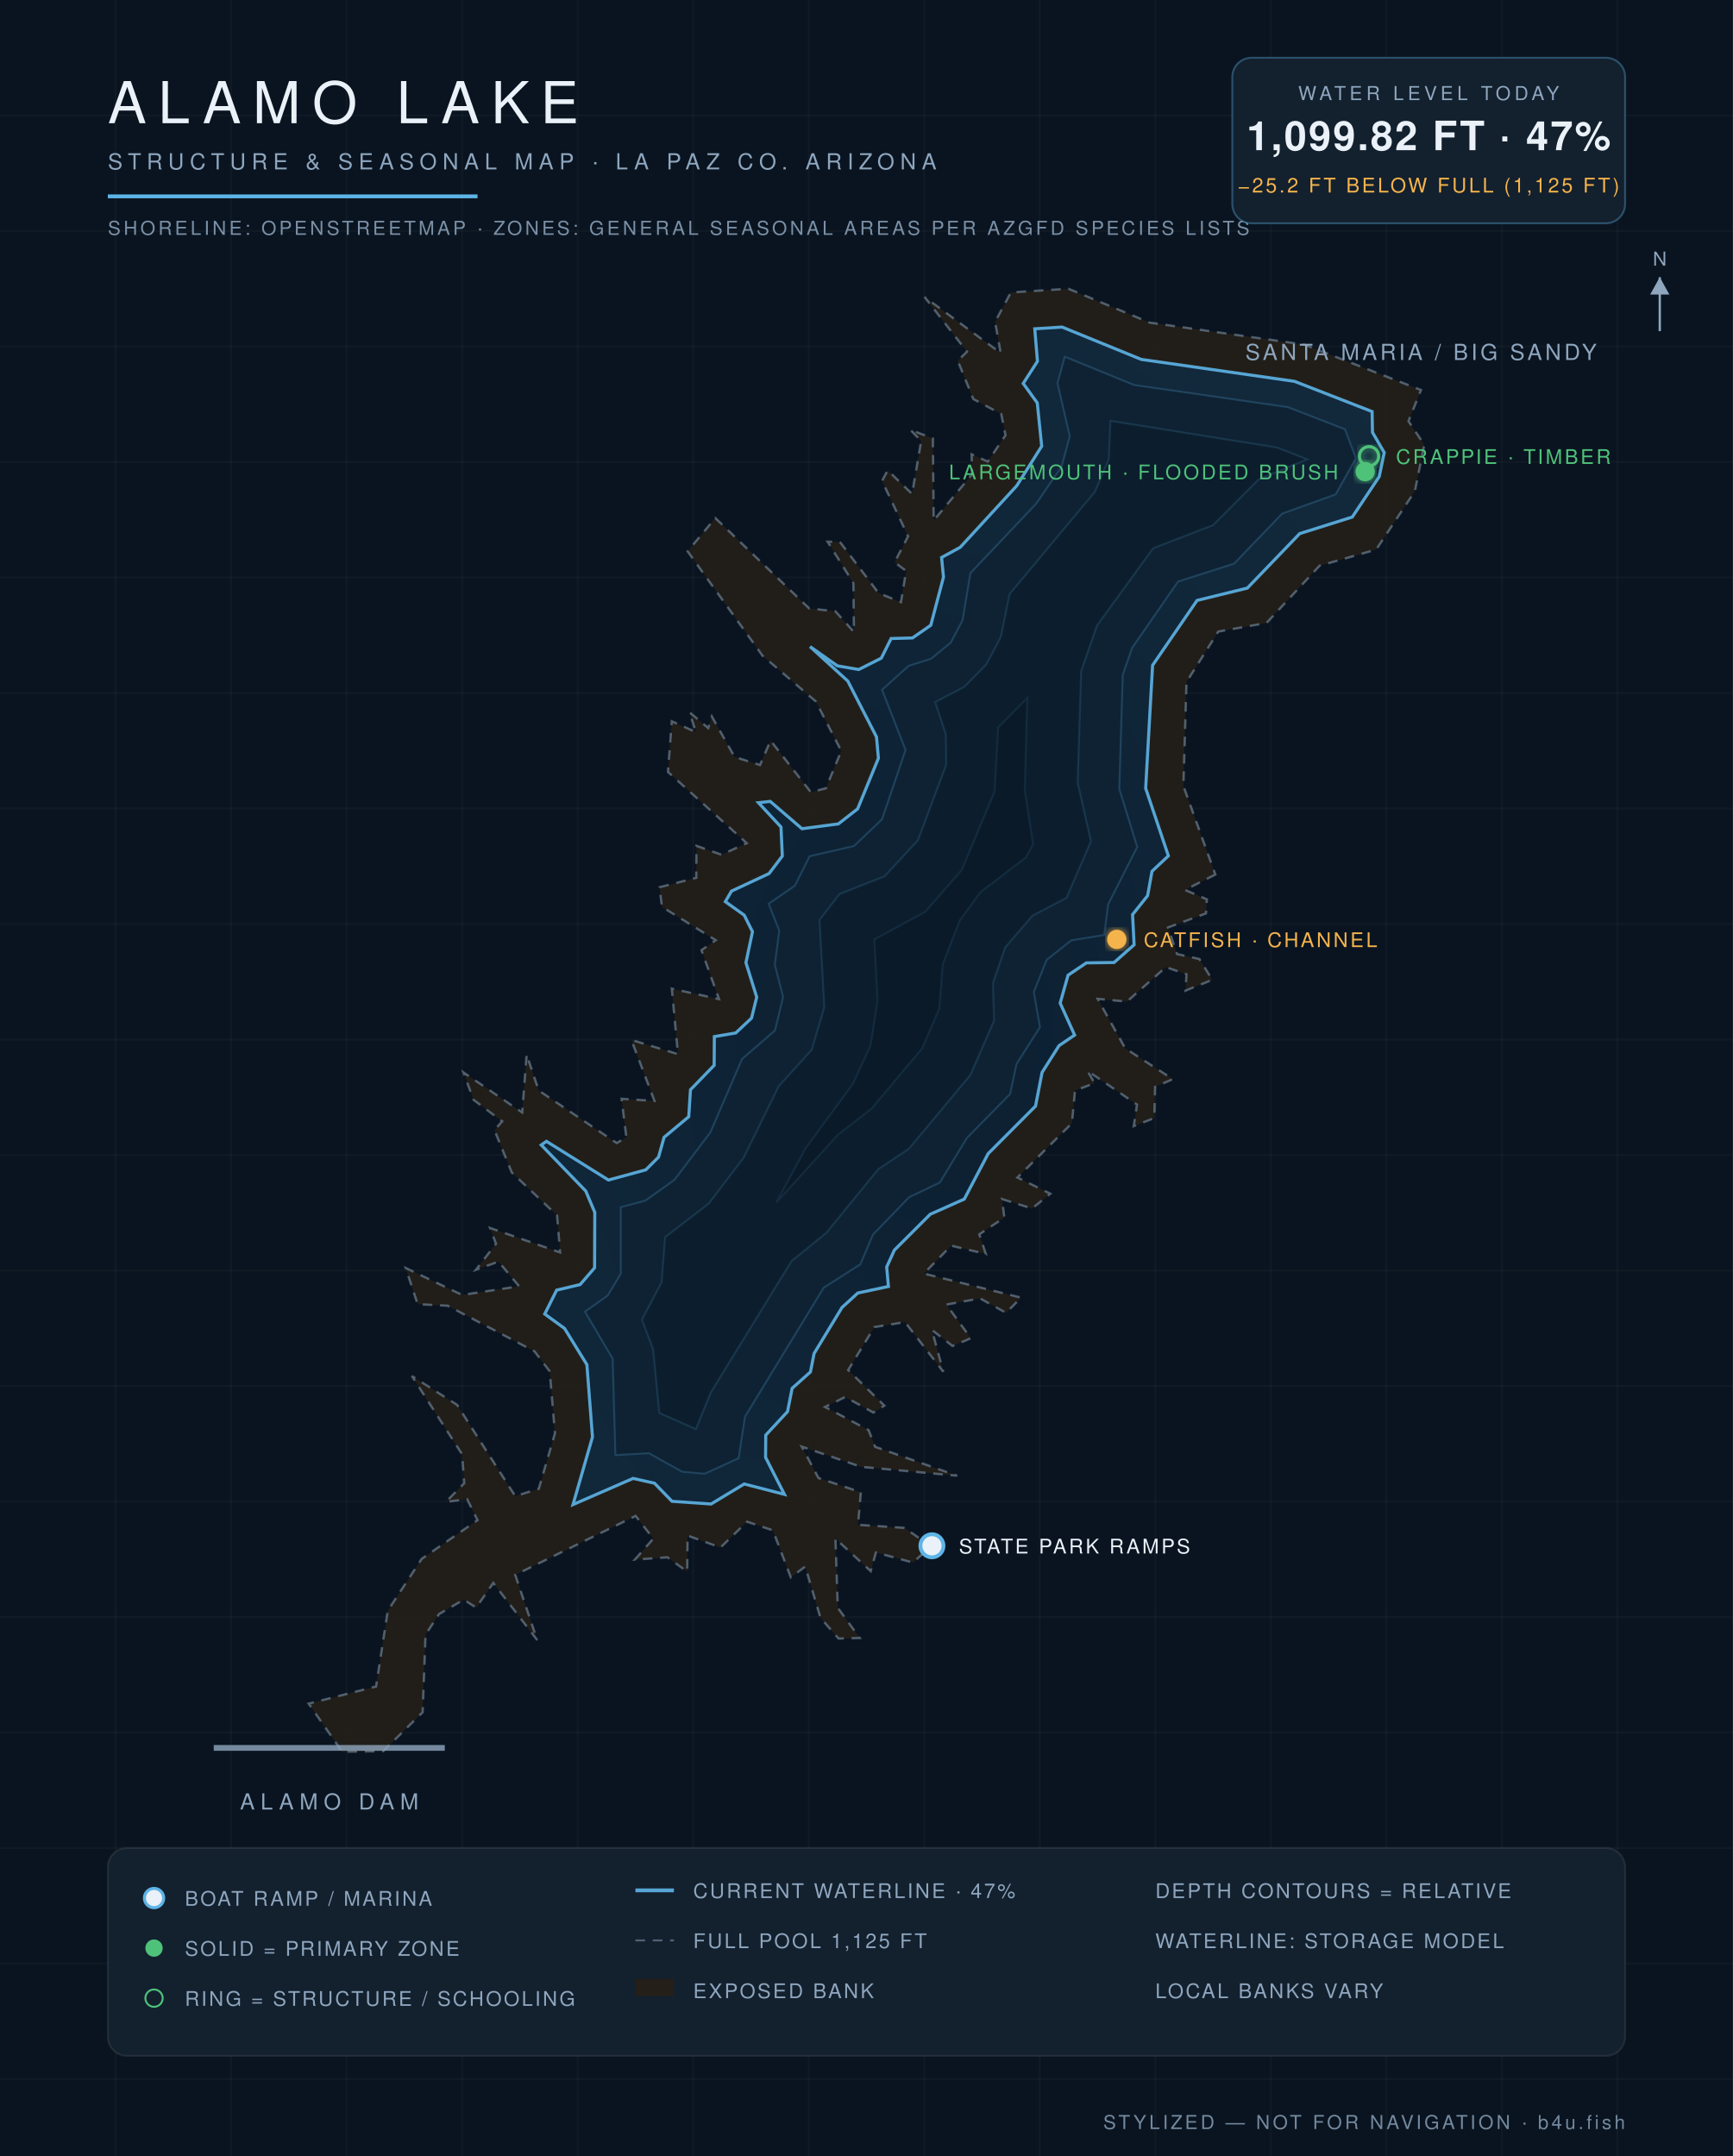
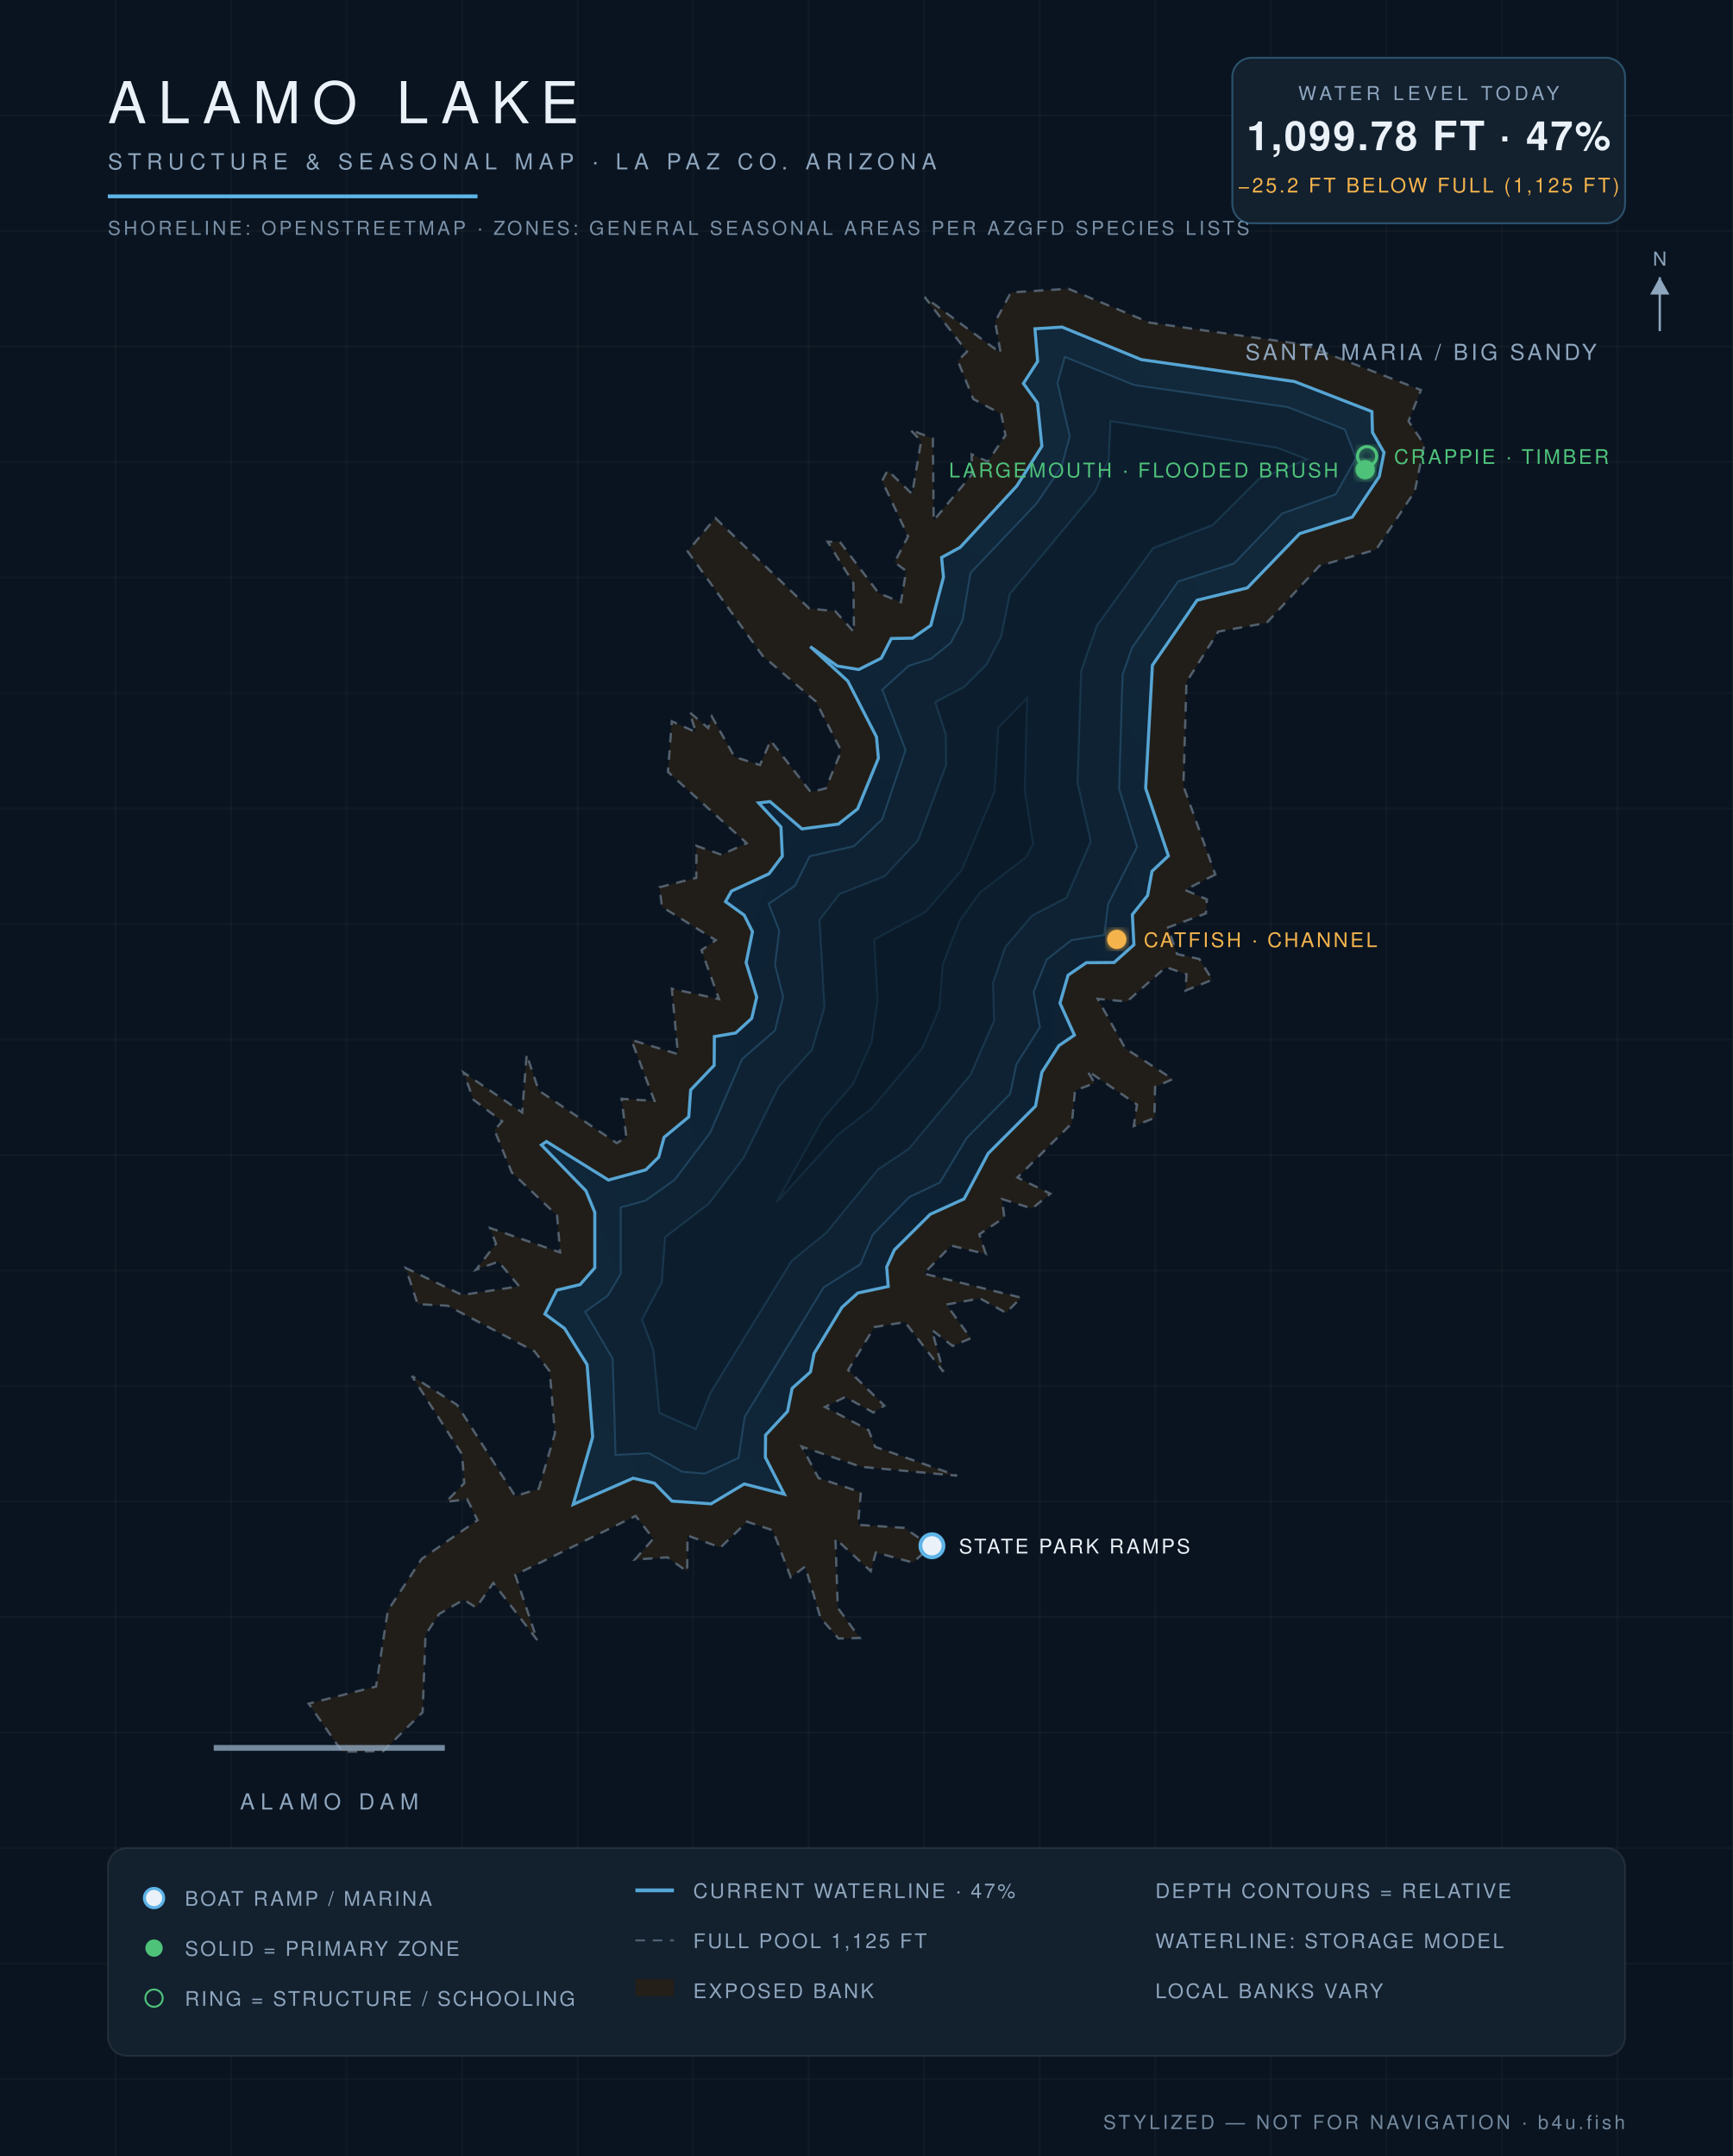
<svg xmlns="http://www.w3.org/2000/svg" viewBox="0 0 900 1120" font-family="Helvetica,Arial,sans-serif">
  <defs>
    <radialGradient id="wg" cx="45%" cy="60%" r="80%">
      <stop offset="0%" stop-color="#0c1f31" />
      <stop offset="55%" stop-color="#102639" />
      <stop offset="100%" stop-color="#13293c" />
    </radialGradient>
    <filter id="glow">
      <feGaussianBlur stdDeviation="2.2" result="b" />
      <feMerge>
        <feMergeNode in="b" />
        <feMergeNode in="SourceGraphic" />
      </feMerge>
    </filter>
  </defs>
  <rect width="900" height="1120" fill="#0a1420" />
  <g stroke="#ffffff" stroke-opacity="0.025">
    <line x1="60" y1="0" x2="60" y2="1120" />
    <line x1="120" y1="0" x2="120" y2="1120" />
    <line x1="180" y1="0" x2="180" y2="1120" />
    <line x1="240" y1="0" x2="240" y2="1120" />
    <line x1="300" y1="0" x2="300" y2="1120" />
    <line x1="360" y1="0" x2="360" y2="1120" />
    <line x1="420" y1="0" x2="420" y2="1120" />
    <line x1="480" y1="0" x2="480" y2="1120" />
    <line x1="540" y1="0" x2="540" y2="1120" />
    <line x1="600" y1="0" x2="600" y2="1120" />
    <line x1="660" y1="0" x2="660" y2="1120" />
    <line x1="720" y1="0" x2="720" y2="1120" />
    <line x1="780" y1="0" x2="780" y2="1120" />
    <line x1="840" y1="0" x2="840" y2="1120" />
    <line x1="0" y1="60" x2="900" y2="60" />
    <line x1="0" y1="120" x2="900" y2="120" />
    <line x1="0" y1="180" x2="900" y2="180" />
    <line x1="0" y1="240" x2="900" y2="240" />
    <line x1="0" y1="300" x2="900" y2="300" />
    <line x1="0" y1="360" x2="900" y2="360" />
    <line x1="0" y1="420" x2="900" y2="420" />
    <line x1="0" y1="480" x2="900" y2="480" />
    <line x1="0" y1="540" x2="900" y2="540" />
    <line x1="0" y1="600" x2="900" y2="600" />
    <line x1="0" y1="660" x2="900" y2="660" />
    <line x1="0" y1="720" x2="900" y2="720" />
    <line x1="0" y1="780" x2="900" y2="780" />
    <line x1="0" y1="840" x2="900" y2="840" />
    <line x1="0" y1="900" x2="900" y2="900" />
    <line x1="0" y1="960" x2="900" y2="960" />
    <line x1="0" y1="1020" x2="900" y2="1020" />
    <line x1="0" y1="1080" x2="900" y2="1080" />
  </g>
  <path d="M 631.2,454.3 L 615.4,462.3 L 626.8,467.2 L 626.3,474.5 L 606.6,481.8 L 611.3,495.6 L 622.9,498.2 L 629.6,509.0 L 615.7,514.6 L 616.2,506.1 L 605.5,502.4 L 585.3,520.3 L 570.1,518.9 L 584.4,544.6 L 609.1,560.6 L 599.9,564.6 L 599.5,580.8 L 588.8,585.0 L 590.5,573.8 L 564.7,556.2 L 568.5,562.7 L 558.3,566.5 L 556.7,583.5 L 528.4,611.7 L 545.5,620.1 L 536.0,627.8 L 520.4,622.9 L 521.6,632.5 L 508.6,641.2 L 512.0,651.4 L 494.0,647.1 L 479.8,661.6 L 530.3,674.1 L 522.5,682.0 L 509.0,674.5 L 491.5,677.7 L 504.2,695.2 L 494.7,699.2 L 484.0,690.9 L 489.9,712.6 L 470.0,686.8 L 454.1,689.4 L 440.5,711.7 L 459.3,730.2 L 453.6,733.8 L 439.0,725.7 L 428.5,730.9 L 451.1,742.9 L 454.5,751.6 L 497.1,766.6 L 447.3,762.0 L 416.4,751.5 L 425.1,767.8 L 447.1,775.2 L 445.6,792.1 L 469.7,793.7 L 483.6,803.3 L 474.1,811.7 L 454.9,806.5 L 452.2,816.2 L 433.9,799.3 L 435.1,835.2 L 446.5,850.9 L 435.5,851.2 L 426.1,840.4 L 418.2,813.8 L 410.7,819.4 L 401.4,795.0 L 388.0,790.5 L 374.2,803.9 L 357.1,797.7 L 356.9,816.4 L 346.6,809.0 L 329.7,810.2 L 339.3,799.3 L 330.1,787.5 L 267.6,818.1 L 279.0,852.0 L 256.2,822.3 L 247.3,835.1 L 240.8,831.0 L 228.0,838.5 L 221.0,849.2 L 219.5,889.5 L 199.0,909.7 L 177.7,910.0 L 160.3,885.0 L 195.3,876.1 L 201.4,836.7 L 219.0,809.8 L 248.0,789.7 L 242.6,778.8 L 231.6,780.2 L 241.1,770.5 L 240.0,755.5 L 213.9,714.8 L 237.4,729.8 L 267.6,777.2 L 279.8,773.4 L 288.2,744.6 L 285.5,712.4 L 277.6,702.0 L 232.5,678.3 L 216.9,677.5 L 210.7,658.7 L 240.0,672.7 L 269.6,668.2 L 258.9,655.4 L 247.2,659.6 L 257.6,646.1 L 254.5,637.9 L 290.9,650.6 L 289.3,631.4 L 265.8,609.1 L 256.8,587.1 L 260.8,582.5 L 245.9,571.3 L 240.7,557.1 L 271.2,577.9 L 273.5,547.8 L 279.8,566.5 L 320.3,593.8 L 325.3,590.8 L 322.8,570.8 L 339.9,571.9 L 327.9,540.2 L 352.1,547.6 L 348.9,513.6 L 373.4,519.0 L 364.3,493.6 L 371.7,488.4 L 343.8,471.1 L 342.5,460.9 L 361.6,456.0 L 361.7,439.4 L 374.7,444.0 L 387.8,438.0 L 346.9,401.0 L 348.9,374.7 L 361.4,380.3 L 358.1,370.0 L 367.8,378.2 L 369.7,372.2 L 381.5,393.2 L 394.7,397.4 L 400.2,384.7 L 421.1,411.5 L 428.9,409.5 L 436.9,390.1 L 423.7,364.4 L 396.0,340.6 L 357.1,286.4 L 371.5,269.1 L 420.3,316.1 L 433.8,317.5 L 443.5,328.3 L 443.2,302.9 L 429.8,281.4 L 436.2,281.5 L 456.3,308.1 L 467.9,312.8 L 470.6,296.6 L 464.6,292.1 L 471.6,278.6 L 458.1,249.8 L 461.0,244.3 L 473.7,256.6 L 478.4,229.1 L 472.7,223.2 L 484.5,227.8 L 484.9,270.4 L 504.9,246.3 L 504.6,236.0 L 513.0,239.8 L 522.2,226.1 L 520.0,215.1 L 505.5,207.3 L 497.4,187.4 L 502.2,182.7 L 480.2,154.3 L 519.7,183.4 L 516.8,167.2 L 525.0,151.9 L 554.9,150.0 L 597.1,167.6 L 677.3,179.0 L 738.0,202.6 L 731.5,218.8 L 739.7,231.0 L 734.8,255.2 L 714.7,285.5 L 685.3,293.9 L 657.8,323.6 L 632.7,328.1 L 616.2,354.3 L 614.6,408.3 L 631.2,454.3 Z" fill="#241f19" fill-opacity="0.9" stroke="#8ea6be" stroke-opacity="0.5" stroke-width="1.2" stroke-dasharray="5 4" />
-   <path d="M 297.6,781.6 L 307.7,746.5 L 304.8,708.9 L 293.2,690.1 L 282.9,682.6 L 289.1,670.2 L 301.3,667.3 L 308.8,658.6 L 308.9,629.8 L 304.2,618.7 L 281.1,594.8 L 283.8,592.9 L 316.0,613.0 L 335.4,607.7 L 342.0,601.1 L 344.9,590.8 L 357.7,580.1 L 358.6,566.1 L 370.9,553.4 L 371.0,538.5 L 382.1,536.6 L 390.3,528.9 L 393.0,518.0 L 387.4,500.1 L 390.8,484.0 L 386.5,475.4 L 376.7,468.4 L 379.9,462.9 L 399.4,453.8 L 406.3,444.7 L 405.6,429.6 L 393.9,417.0 L 400.0,416.3 L 416.5,430.5 L 435.4,428.0 L 445.4,420.2 L 456.2,393.9 L 455.2,382.8 L 440.3,353.8 L 420.7,335.9 L 434.9,345.9 L 446.0,347.8 L 457.7,341.9 L 462.8,331.7 L 473.9,331.4 L 483.4,324.8 L 490.0,299.8 L 489.0,289.6 L 498.7,284.3 L 528.0,252.4 L 541.0,231.8 L 538.7,209.3 L 531.4,199.2 L 538.8,187.7 L 537.4,170.8 L 551.6,169.9 L 592.7,186.7 L 672.3,198.1 L 712.6,213.8 L 712.8,224.6 L 718.9,235.1 L 716.3,247.6 L 702.3,268.6 L 675.0,277.2 L 647.8,305.5 L 621.7,311.9 L 598.6,345.6 L 595.0,409.5 L 606.8,444.6 L 598.3,452.6 L 596.0,465.3 L 588.2,475.1 L 589.0,490.8 L 578.6,500.0 L 564.2,500.2 L 554.7,506.6 L 550.6,521.1 L 558.1,537.7 L 550.0,543.2 L 541.2,557.1 L 537.8,574.6 L 513.2,599.3 L 500.8,622.9 L 483.1,630.8 L 464.5,649.4 L 460.5,658.2 L 461.4,668.3 L 445.5,671.7 L 437.3,679.2 L 422.8,703.1 L 420.9,712.7 L 411.4,721.2 L 409.0,733.3 L 397.7,745.5 L 397.6,757.1 L 407.4,776.3 L 386.5,770.9 L 369.3,781.3 L 349.0,779.9 L 339.9,770.5 L 328.8,768.0 L 297.6,781.6 Z" fill="url(#wg)" stroke="#5eb4e7" stroke-opacity="0.9" stroke-width="1.6" />
-   <path d="M 322.4,627.1 L 335.2,623.7 L 350.3,612.9 L 368.9,588.3 L 385.4,550.1 L 402.5,535.3 L 406.7,517.9 L 402.4,501.2 L 404.7,483.4 L 399.2,469.5 L 412.8,460.1 L 420.5,444.8 L 443.5,439.5 L 458.1,425.6 L 470.3,389.6 L 458.1,358.3 L 471.9,345.9 L 483.6,342.2 L 493.8,333.8 L 499.9,322.2 L 504.0,297.7 L 538.1,261.7 L 551.3,242.5 L 555.6,226.6 L 549.2,199.0 L 553.0,185.3 L 589.0,200.0 L 668.8,211.5 L 698.5,223.0 L 704.2,238.0 L 693.7,256.8 L 665.9,266.8 L 640.9,292.8 L 611.8,302.1 L 588.0,336.5 L 583.1,350.5 L 581.3,409.8 L 590.6,440.0 L 575.5,469.8 L 573.5,485.7 L 556.4,488.5 L 543.6,498.6 L 536.9,515.4 L 540.1,533.6 L 527.9,552.8 L 524.6,568.3 L 502.2,591.1 L 488.1,614.3 L 472.2,621.9 L 453.4,641.3 L 446.8,656.8 L 427.8,668.9 L 386.9,735.9 L 383.6,757.5 L 365.9,765.6 L 354.2,764.5 L 337.0,754.9 L 319.6,755.9 L 318.2,705.8 L 303.8,681.4 L 315.6,673.0 L 322.4,661.7 L 322.4,627.1 Z" fill="#0e2233" stroke="#5eb4e7" stroke-opacity="0.22" stroke-width="1" />
-   <path d="M 361.4,742.4 L 342.4,734.0 L 339.2,701.0 L 333.4,685.5 L 343.6,666.1 L 345.4,642.7 L 368.1,625.2 L 386.2,601.4 L 404.4,564.3 L 421.6,545.3 L 428.1,523.2 L 425.6,477.9 L 436.0,464.4 L 459.4,455.2 L 476.7,436.5 L 491.4,397.3 L 491.2,381.5 L 485.7,364.7 L 500.8,356.8 L 512.2,345.2 L 519.8,330.8 L 524.3,308.6 L 568.7,255.4 L 575.8,238.5 L 576.7,218.6 L 663.3,232.5 L 678.9,238.6 L 653.7,249.0 L 630.0,272.8 L 598.9,284.8 L 569.7,325.0 L 561.5,348.7 L 559.7,406.6 L 566.6,437.1 L 553.9,466.4 L 536.2,475.7 L 522.1,492.1 L 515.7,510.7 L 516.3,530.2 L 504.0,558.4 L 472.0,596.8 L 456.1,607.4 L 429.2,640.4 L 411.1,655.1 L 369.2,723.3 L 361.4,742.4 Z" fill="#0c1e2e" stroke="#5eb4e7" stroke-opacity="0.15" stroke-width="1" />
-   <path d="M 418.5,596.4 L 442.9,563.2 L 452.1,543.2 L 455.8,519.7 L 454.1,488.0 L 480.5,473.7 L 499.5,452.0 L 516.6,411.1 L 518.4,377.9 L 533.5,362.6 L 532.2,410.6 L 536.5,438.6 L 532.7,445.5 L 509.1,463.5 L 498.4,478.2 L 489.6,500.9 L 487.8,523.9 L 478.9,544.6 L 452.7,575.8 L 435.2,589.4 L 403.2,624.6 L 418.5,596.4 Z" fill="#0a1a29" stroke="#5eb4e7" stroke-opacity="0.1" stroke-width="1" />
+   <path d="M 297.7,781.5 L 307.8,746.5 L 304.9,708.9 L 293.2,690.1 L 283.0,682.6 L 289.2,670.2 L 301.3,667.3 L 308.9,658.6 L 308.9,629.8 L 304.3,618.6 L 281.2,594.8 L 283.8,593.0 L 316.0,613.0 L 335.4,607.7 L 342.1,601.1 L 344.9,590.8 L 357.7,580.2 L 358.7,566.2 L 370.9,553.4 L 371.0,538.5 L 382.1,536.6 L 390.4,529.0 L 393.0,518.0 L 387.5,500.1 L 390.8,484.0 L 386.5,475.4 L 376.8,468.4 L 379.9,462.9 L 399.4,453.9 L 406.3,444.7 L 405.6,429.6 L 394.0,417.1 L 399.9,416.4 L 416.5,430.6 L 435.4,428.1 L 445.4,420.2 L 456.2,393.9 L 455.2,382.8 L 440.3,353.8 L 420.8,335.9 L 434.9,346.0 L 446.0,347.8 L 457.7,341.9 L 462.9,331.7 L 473.9,331.5 L 483.4,324.9 L 490.0,299.8 L 489.0,289.6 L 498.7,284.3 L 528.1,252.4 L 541.1,231.8 L 538.8,209.3 L 531.5,199.2 L 538.9,187.7 L 537.5,170.8 L 551.6,169.9 L 592.7,186.8 L 672.3,198.2 L 712.5,213.8 L 712.8,224.6 L 718.8,235.1 L 716.3,247.6 L 702.3,268.6 L 675.0,277.2 L 647.8,305.4 L 621.7,311.8 L 598.5,345.6 L 595.0,409.5 L 606.8,444.6 L 598.3,452.6 L 596.0,465.2 L 588.1,475.1 L 588.9,490.8 L 578.6,500.0 L 564.2,500.1 L 554.7,506.6 L 550.5,521.1 L 558.0,537.7 L 549.9,543.2 L 541.1,557.0 L 537.8,574.6 L 513.2,599.2 L 500.7,622.8 L 483.1,630.8 L 464.5,649.3 L 460.5,658.2 L 461.3,668.3 L 445.5,671.7 L 437.3,679.1 L 422.8,703.1 L 420.9,712.7 L 411.4,721.2 L 409.0,733.2 L 397.6,745.5 L 397.5,757.1 L 407.3,776.2 L 386.5,770.9 L 369.3,781.2 L 349.0,779.8 L 339.9,770.5 L 328.8,767.9 L 297.7,781.5 Z" fill="url(#wg)" stroke="#5eb4e7" stroke-opacity="0.9" stroke-width="1.6" />
+   <path d="M 322.4,627.2 L 335.2,623.7 L 350.4,612.9 L 368.9,588.3 L 385.4,550.2 L 402.5,535.3 L 406.7,517.9 L 402.5,501.2 L 404.7,483.4 L 399.2,469.5 L 412.9,460.1 L 420.5,444.8 L 443.5,439.6 L 458.2,425.6 L 470.3,389.6 L 458.2,358.3 L 471.9,345.9 L 483.6,342.2 L 493.8,333.9 L 499.9,322.2 L 504.0,297.7 L 538.2,261.7 L 551.3,242.5 L 555.6,226.6 L 549.2,199.0 L 553.0,185.4 L 589.0,200.0 L 668.8,211.5 L 698.4,223.1 L 704.2,238.0 L 693.7,256.8 L 665.8,266.8 L 640.9,292.7 L 611.8,302.1 L 587.9,336.5 L 583.0,350.5 L 581.2,409.8 L 590.5,440.0 L 575.5,469.7 L 573.5,485.7 L 556.4,488.4 L 543.6,498.5 L 536.8,515.4 L 540.1,533.6 L 527.9,552.8 L 524.6,568.3 L 502.1,591.1 L 488.1,614.3 L 472.2,621.9 L 453.3,641.3 L 446.8,656.8 L 427.7,668.8 L 386.8,735.9 L 383.5,757.4 L 365.9,765.5 L 354.2,764.5 L 337.0,754.9 L 319.7,755.8 L 318.2,705.8 L 303.9,681.4 L 315.7,673.0 L 322.4,661.7 L 322.4,627.2 Z" fill="#0e2233" stroke="#5eb4e7" stroke-opacity="0.22" stroke-width="1" />
+   <path d="M 361.4,742.4 L 342.5,734.0 L 339.3,701.0 L 333.4,685.5 L 343.7,666.1 L 345.4,642.7 L 368.2,625.2 L 386.2,601.4 L 404.5,564.4 L 421.7,545.3 L 428.2,523.2 L 425.6,477.9 L 436.0,464.4 L 459.4,455.2 L 476.8,436.5 L 491.4,397.3 L 491.2,381.5 L 485.7,364.7 L 500.8,356.8 L 512.3,345.2 L 519.9,330.8 L 524.4,308.6 L 568.7,255.4 L 575.8,238.5 L 576.7,218.7 L 663.3,232.6 L 678.8,238.6 L 653.7,248.9 L 629.9,272.7 L 598.8,284.8 L 569.7,324.9 L 561.5,348.7 L 559.6,406.6 L 566.5,437.1 L 553.8,466.4 L 536.1,475.6 L 522.1,492.0 L 515.7,510.7 L 516.3,530.2 L 504.0,558.4 L 472.0,596.8 L 456.1,607.4 L 429.1,640.4 L 411.1,655.1 L 369.1,723.3 L 361.4,742.4 Z" fill="#0c1e2e" stroke="#5eb4e7" stroke-opacity="0.15" stroke-width="1" />
+   <path d="M 427.3,581.4 L 443.0,563.2 L 452.7,541.4 L 455.8,519.7 L 454.1,488.0 L 480.6,473.8 L 499.5,452.0 L 516.6,411.1 L 518.5,377.9 L 533.4,362.7 L 532.2,410.6 L 536.5,438.5 L 532.7,445.4 L 509.0,463.5 L 498.4,478.2 L 489.6,500.9 L 487.8,523.9 L 478.9,544.6 L 452.7,575.8 L 435.2,589.4 L 403.4,624.4 L 427.3,581.4 Z" fill="#0a1a29" stroke="#5eb4e7" stroke-opacity="0.1" stroke-width="1" />
  <text x="738" y="187" fill="#8ea6be" font-size="11.5" letter-spacing="1.6" text-anchor="middle">SANTA MARIA / BIG SANDY</text>
  <line x1="111" y1="908" x2="231" y2="908" stroke="#8ea6be" stroke-width="3" stroke-opacity="0.8" />
  <text x="171" y="940" fill="#8ea6be" font-size="11.5" letter-spacing="3" text-anchor="middle">ALAMO DAM</text>
  <circle cx="484" cy="803" r="6" fill="#eaf1f8" stroke="#5eb4e7" stroke-width="2" />
  <text x="498" y="807" fill="#eaf1f8" font-size="10.5" letter-spacing="1.2" text-anchor="start">STATE PARK RAMPS</text>
-   <circle cx="709" cy="245" r="5" fill="#4fc27a" filter="url(#glow)" />
-   <text x="695" y="249" fill="#4fc27a" font-size="10.5" letter-spacing="1.2" text-anchor="end">LARGEMOUTH · FLOODED BRUSH</text>
-   <circle cx="711" cy="237" r="5" fill="none" stroke="#4fc27a" stroke-width="1.6" filter="url(#glow)" />
-   <text x="725" y="241" fill="#4fc27a" font-size="10.5" letter-spacing="1.2" text-anchor="start">CRAPPIE · TIMBER</text>
+   <circle cx="709" cy="244" r="5" fill="#4fc27a" filter="url(#glow)" />
+   <text x="695" y="248" fill="#4fc27a" font-size="10.5" letter-spacing="1.2" text-anchor="end">LARGEMOUTH · FLOODED BRUSH</text>
+   <circle cx="710" cy="237" r="5" fill="none" stroke="#4fc27a" stroke-width="1.6" filter="url(#glow)" />
+   <text x="724" y="241" fill="#4fc27a" font-size="10.5" letter-spacing="1.2" text-anchor="start">CRAPPIE · TIMBER</text>
  <circle cx="580" cy="488" r="5" fill="#f5b44c" filter="url(#glow)" />
  <text x="594" y="492" fill="#f5b44c" font-size="10.5" letter-spacing="1.2" text-anchor="start">CATFISH · CHANNEL</text>
  <text x="56" y="64" fill="#eaf1f8" font-size="30" letter-spacing="6" font-weight="300">ALAMO LAKE</text>
  <text x="56" y="88" fill="#8ea6be" font-size="11.5" letter-spacing="3">STRUCTURE &amp; SEASONAL MAP · LA PAZ CO. ARIZONA</text>
  <line x1="56" y1="102" x2="248" y2="102" stroke="#5eb4e7" stroke-width="2" />
  <text x="56" y="122" fill="#8ea6be" font-size="10" letter-spacing="1.5" opacity="0.85">SHORELINE: OPENSTREETMAP · ZONES: GENERAL SEASONAL AREAS PER AZGFD SPECIES LISTS</text>
  <g>
    <rect x="640" y="30" width="204" height="86" rx="10" fill="#13202e" stroke="#5eb4e7" stroke-opacity="0.35" />
    <text x="742" y="52" fill="#8ea6be" font-size="10" letter-spacing="2" text-anchor="middle">WATER LEVEL TODAY</text>
-     <text x="742" y="78" fill="#eaf1f8" font-size="21" letter-spacing="1" text-anchor="middle" font-weight="600">1,099.82 FT · 47%</text>
+     <text x="742" y="78" fill="#eaf1f8" font-size="21" letter-spacing="1" text-anchor="middle" font-weight="600">1,099.78 FT · 47%</text>
    <text x="742" y="100" fill="#f5b44c" font-size="10.5" letter-spacing="1.2" text-anchor="middle">−25.2 FT BELOW FULL (1,125 FT)</text>
  </g>
  <g font-size="10.5" letter-spacing="1.1">
    <rect x="56" y="960" width="788" height="108" rx="10" fill="#13202e" stroke="#ffffff" stroke-opacity="0.08" />
    <circle cx="80" cy="986" r="5" fill="#eaf1f8" stroke="#5eb4e7" stroke-width="1.6" />
    <text x="96" y="990" fill="#8ea6be">BOAT RAMP / MARINA</text>
    <circle cx="80" cy="1012" r="4.5" fill="#4fc27a" />
    <text x="96" y="1016" fill="#8ea6be">SOLID = PRIMARY ZONE</text>
    <circle cx="80" cy="1038" r="4.5" fill="none" stroke="#4fc27a" />
    <text x="96" y="1042" fill="#8ea6be">RING = STRUCTURE / SCHOOLING</text>
    <line x1="330" y1="982" x2="350" y2="982" stroke="#5eb4e7" stroke-opacity="0.9" stroke-width="2" />
    <text x="360" y="986" fill="#8ea6be">CURRENT WATERLINE · 47%</text>
    <line x1="330" y1="1008" x2="350" y2="1008" stroke="#8ea6be" stroke-opacity="0.5" stroke-dasharray="5 4" />
    <text x="360" y="1012" fill="#8ea6be">FULL POOL 1,125 FT</text>
    <rect x="330" y="1028" width="20" height="9" fill="#241f19" />
    <text x="360" y="1038" fill="#8ea6be">EXPOSED BANK</text>
    <text x="600" y="986" fill="#8ea6be">DEPTH CONTOURS = RELATIVE</text>
    <text x="600" y="1012" fill="#8ea6be">WATERLINE: STORAGE MODEL</text>
    <text x="600" y="1038" fill="#8ea6be">LOCAL BANKS VARY</text>
  </g>
  <text x="844" y="1106" fill="#8ea6be" font-size="10" letter-spacing="1.5" text-anchor="end" opacity="0.8">STYLIZED — NOT FOR NAVIGATION · b4u.fish</text>
  <g transform="translate(862,158)" stroke="#8ea6be" fill="#8ea6be">
    <line x1="0" y1="14" x2="0" y2="-14" stroke-width="1.2" />
    <path d="M 0,-14 l 5,9 h -10 z" stroke="none" />
    <text x="0" y="-20" font-size="10" text-anchor="middle" stroke="none">N</text>
  </g>
</svg>
